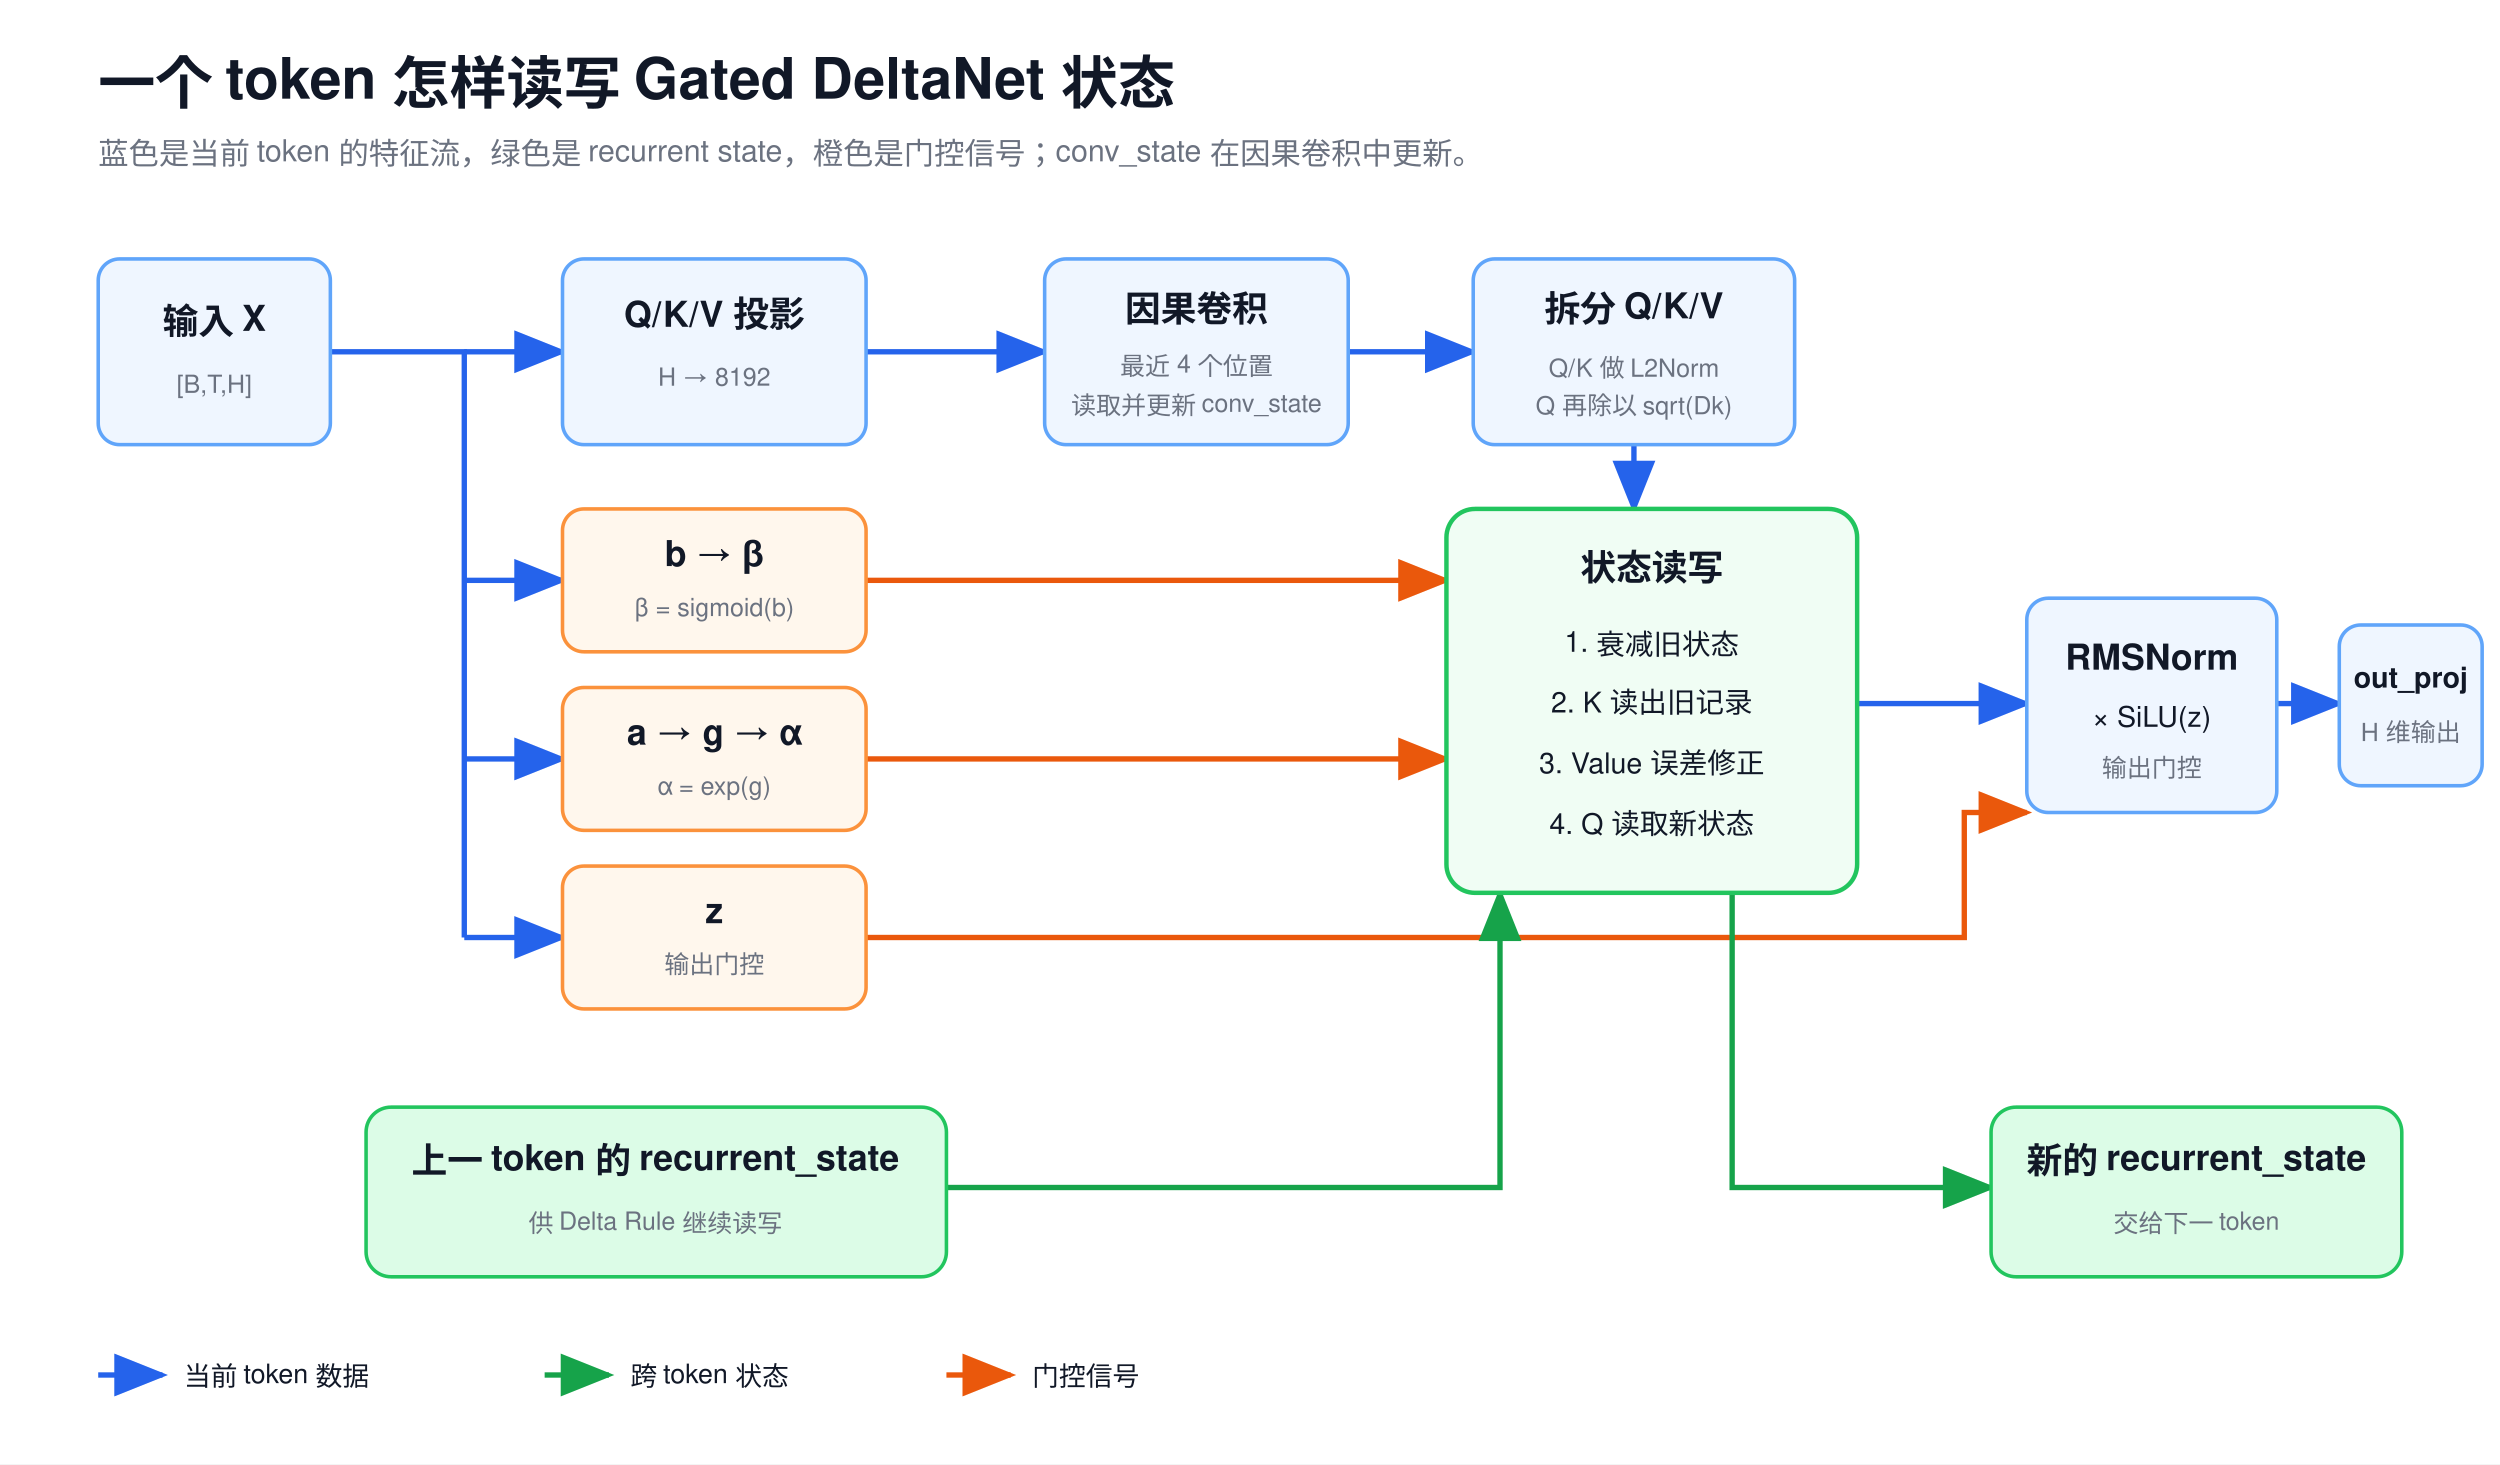
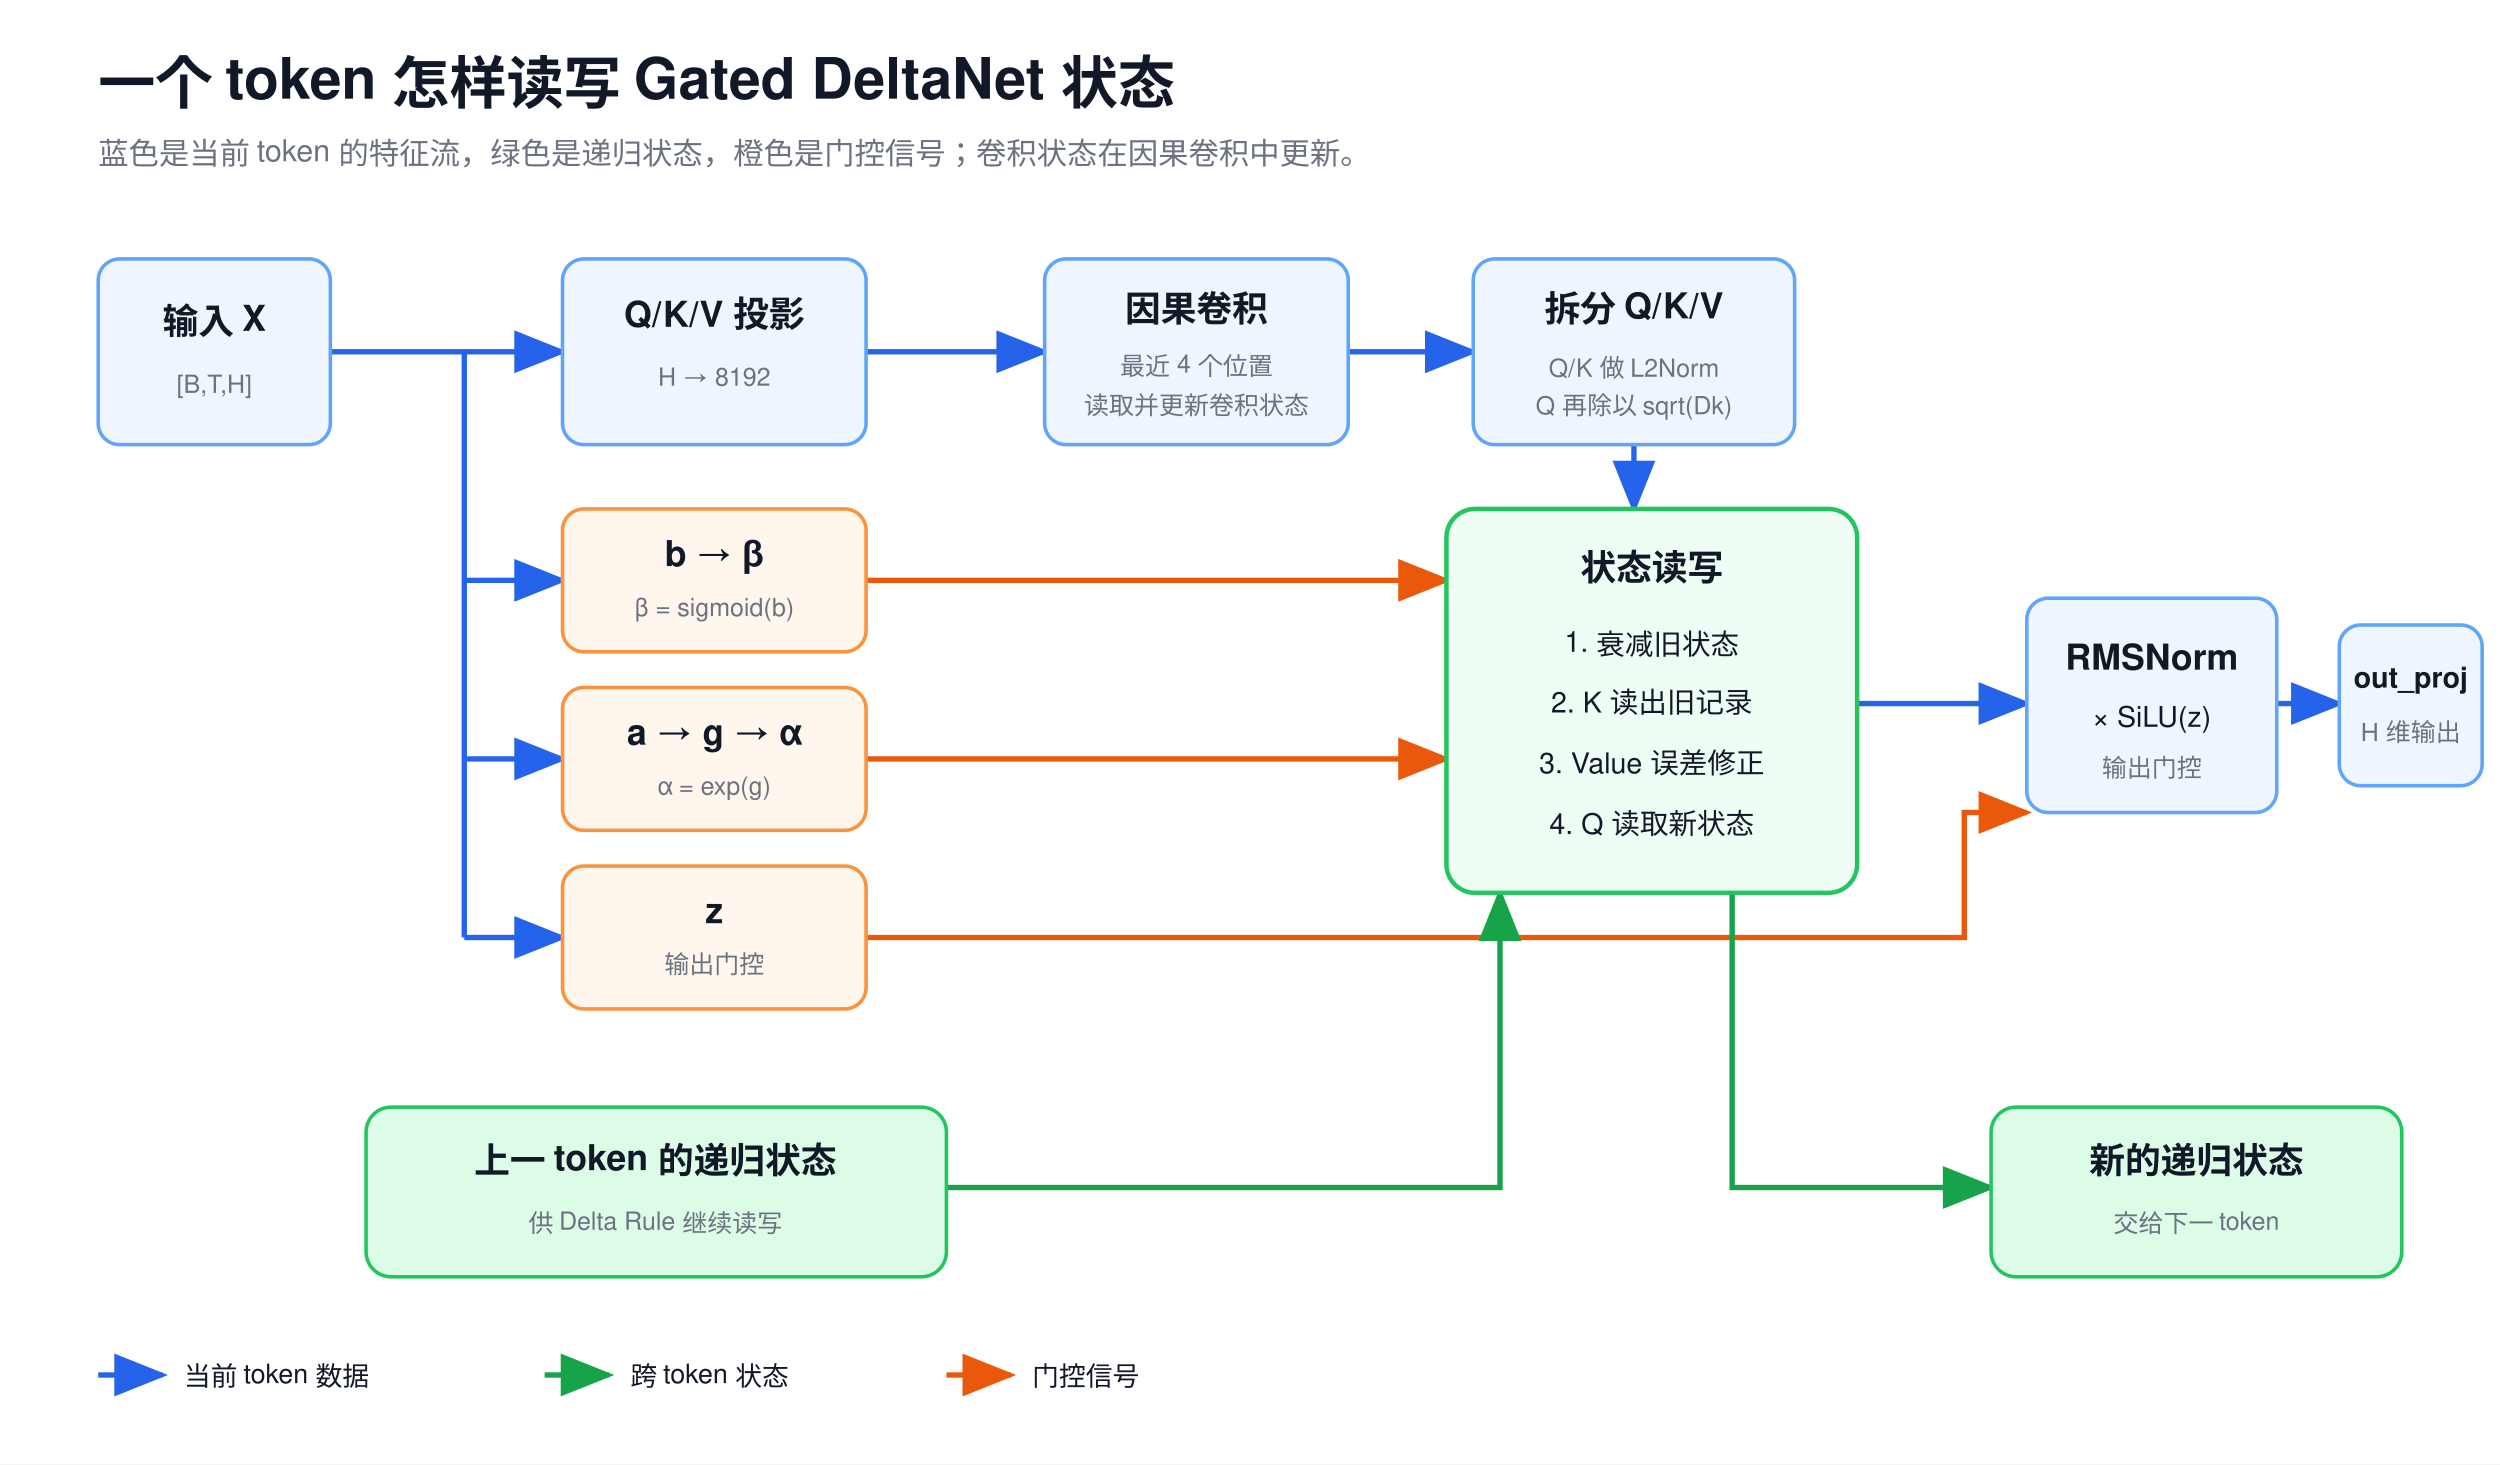
<svg xmlns="http://www.w3.org/2000/svg" viewBox="0 0 1400 820" width="1400" height="820" role="img" aria-labelledby="title desc">
  <defs>
    <marker id="a-blue" markerWidth="10" markerHeight="8" refX="9" refY="4" orient="auto">
      <path d="M0,0 L10,4 L0,8 Z" fill="#2563eb" />
    </marker>
    <marker id="a-orange" markerWidth="10" markerHeight="8" refX="9" refY="4" orient="auto">
      <path d="M0,0 L10,4 L0,8 Z" fill="#ea580c" />
    </marker>
    <marker id="a-green" markerWidth="10" markerHeight="8" refX="9" refY="4" orient="auto">
      <path d="M0,0 L10,4 L0,8 Z" fill="#16a34a" />
    </marker>
  </defs>
  <style>
    text { font-family: 'Helvetica Neue', Helvetica, Arial, 'PingFang SC', 'Microsoft YaHei', sans-serif; fill: #111827; }
    .title { font-size: 32px; font-weight: 700; }
    .sub { font-size: 17px; fill: #6b7280; }
    .h { font-size: 20px; font-weight: 700; text-anchor: middle; }
    .t { font-size: 16px; text-anchor: middle; }
    .s { font-size: 14px; fill: #6b7280; text-anchor: middle; }
    .line { fill: none; stroke-width: 3; }
  </style>
  <rect width="1400" height="820" fill="#ffffff" />
  <text x="55" y="58" class="title">一个 token 怎样读写 Gated DeltaNet 状态</text>
-   <text x="55" y="92" class="sub">蓝色是当前 token 的特征流，绿色是 recurrent state，橙色是门控信号；conv_state 在因果卷积中更新。</text>
+   <text x="55" y="92" class="sub">蓝色是当前 token 的特征流，绿色是递归状态，橙色是门控信号；卷积状态在因果卷积中更新。</text>
  <path d="M185 197 H260 V525" class="line" stroke="#2563eb" />
  <path d="M260 197 H315" class="line" stroke="#2563eb" marker-end="url(#a-blue)" />
  <path d="M260 325 H315" class="line" stroke="#2563eb" marker-end="url(#a-blue)" />
  <path d="M260 425 H315" class="line" stroke="#2563eb" marker-end="url(#a-blue)" />
  <path d="M260 525 H315" class="line" stroke="#2563eb" marker-end="url(#a-blue)" />
  <path d="M485 197 H585" class="line" stroke="#2563eb" marker-end="url(#a-blue)" />
  <path d="M755 197 H825" class="line" stroke="#2563eb" marker-end="url(#a-blue)" />
  <path d="M915 249 V285" class="line" stroke="#2563eb" marker-end="url(#a-blue)" />
  <path d="M1040 394 H1135" class="line" stroke="#2563eb" marker-end="url(#a-blue)" />
  <path d="M1275 394 H1310" class="line" stroke="#2563eb" marker-end="url(#a-blue)" />
  <path d="M485 325 H810" class="line" stroke="#ea580c" marker-end="url(#a-orange)" />
  <path d="M485 425 H810" class="line" stroke="#ea580c" marker-end="url(#a-orange)" />
  <path d="M485 525 H1100 V455 H1135" class="line" stroke="#ea580c" marker-end="url(#a-orange)" />
  <path d="M530 665 H840 V500" class="line" stroke="#16a34a" marker-end="url(#a-green)" />
  <path d="M970 500 V665 H1115" class="line" stroke="#16a34a" marker-end="url(#a-green)" />
  <rect x="55" y="145" width="130" height="104" rx="12" fill="#eff6ff" stroke="#60a5fa" stroke-width="2" />
  <text x="120" y="187" class="h">输入 X</text>
  <text x="120" y="220" class="s">[B,T,H]</text>
  <rect x="315" y="145" width="170" height="104" rx="12" fill="#eff6ff" stroke="#60a5fa" stroke-width="2" />
  <text x="400" y="183" class="h">Q/K/V 投影</text>
  <text x="400" y="216" class="s">H → 8192</text>
  <rect x="315" y="285" width="170" height="80" rx="12" fill="#fff7ed" stroke="#fb923c" stroke-width="2" />
  <text x="400" y="317" class="h">b → β</text>
  <text x="400" y="345" class="s">β = sigmoid(b)</text>
  <rect x="315" y="385" width="170" height="80" rx="12" fill="#fff7ed" stroke="#fb923c" stroke-width="2" />
  <text x="400" y="417" class="h">a → g → α</text>
  <text x="400" y="445" class="s">α = exp(g)</text>
  <rect x="315" y="485" width="170" height="80" rx="12" fill="#fff7ed" stroke="#fb923c" stroke-width="2" />
  <text x="400" y="517" class="h">z</text>
  <text x="400" y="545" class="s">输出门控</text>
  <rect x="585" y="145" width="170" height="104" rx="12" fill="#eff6ff" stroke="#60a5fa" stroke-width="2" />
  <text x="670" y="180" class="h">因果卷积</text>
  <text x="670" y="210" class="s">最近 4 个位置</text>
-   <text x="670" y="232" class="s">读取并更新 conv_state</text>
+   <text x="670" y="232" class="s">读取并更新卷积状态</text>
  <rect x="825" y="145" width="180" height="104" rx="12" fill="#eff6ff" stroke="#60a5fa" stroke-width="2" />
  <text x="915" y="180" class="h">拆分 Q/K/V</text>
  <text x="915" y="211" class="s">Q/K 做 L2Norm</text>
  <text x="915" y="232" class="s">Q 再除以 sqrt(Dk)</text>
  <rect x="810" y="285" width="230" height="215" rx="16" fill="#f0fdf4" stroke="#22c55e" stroke-width="2.5" />
  <text x="925" y="325" class="h">状态读写</text>
  <text x="925" y="365" class="t">1. 衰减旧状态</text>
  <text x="925" y="399" class="t">2. K 读出旧记录</text>
  <text x="925" y="433" class="t">3. Value 误差修正</text>
  <text x="925" y="467" class="t">4. Q 读取新状态</text>
  <rect x="1135" y="335" width="140" height="120" rx="12" fill="#eff6ff" stroke="#60a5fa" stroke-width="2" />
  <text x="1205" y="375" class="h">RMSNorm</text>
  <text x="1205" y="407" class="t">× SiLU(z)</text>
  <text x="1205" y="435" class="s">输出门控</text>
  <rect x="1310" y="350" width="80" height="90" rx="12" fill="#eff6ff" stroke="#60a5fa" stroke-width="2" />
  <text x="1350" y="385" class="t" font-weight="700">out_proj</text>
  <text x="1350" y="415" class="s">H 维输出</text>
  <rect x="205" y="620" width="325" height="95" rx="14" fill="#dcfce7" stroke="#22c55e" stroke-width="2" />
-   <text x="367" y="657" class="h">上一 token 的 recurrent_state</text>
+   <text x="367" y="657" class="h">上一 token 的递归状态</text>
  <text x="367" y="690" class="s">供 Delta Rule 继续读写</text>
  <rect x="1115" y="620" width="230" height="95" rx="14" fill="#dcfce7" stroke="#22c55e" stroke-width="2" />
-   <text x="1230" y="657" class="h">新的 recurrent_state</text>
+   <text x="1230" y="657" class="h">新的递归状态</text>
  <text x="1230" y="690" class="s">交给下一 token</text>
  <g transform="translate(55 770)">
    <line x1="0" y1="0" x2="36" y2="0" stroke="#2563eb" stroke-width="3" marker-end="url(#a-blue)" />
    <text x="48" y="6" font-size="15" fill="#6b7280">当前 token 数据</text>
    <line x1="250" y1="0" x2="286" y2="0" stroke="#16a34a" stroke-width="3" marker-end="url(#a-green)" />
    <text x="298" y="6" font-size="15" fill="#6b7280">跨 token 状态</text>
    <line x1="475" y1="0" x2="511" y2="0" stroke="#ea580c" stroke-width="3" marker-end="url(#a-orange)" />
    <text x="523" y="6" font-size="15" fill="#6b7280">门控信号</text>
  </g>
</svg>
